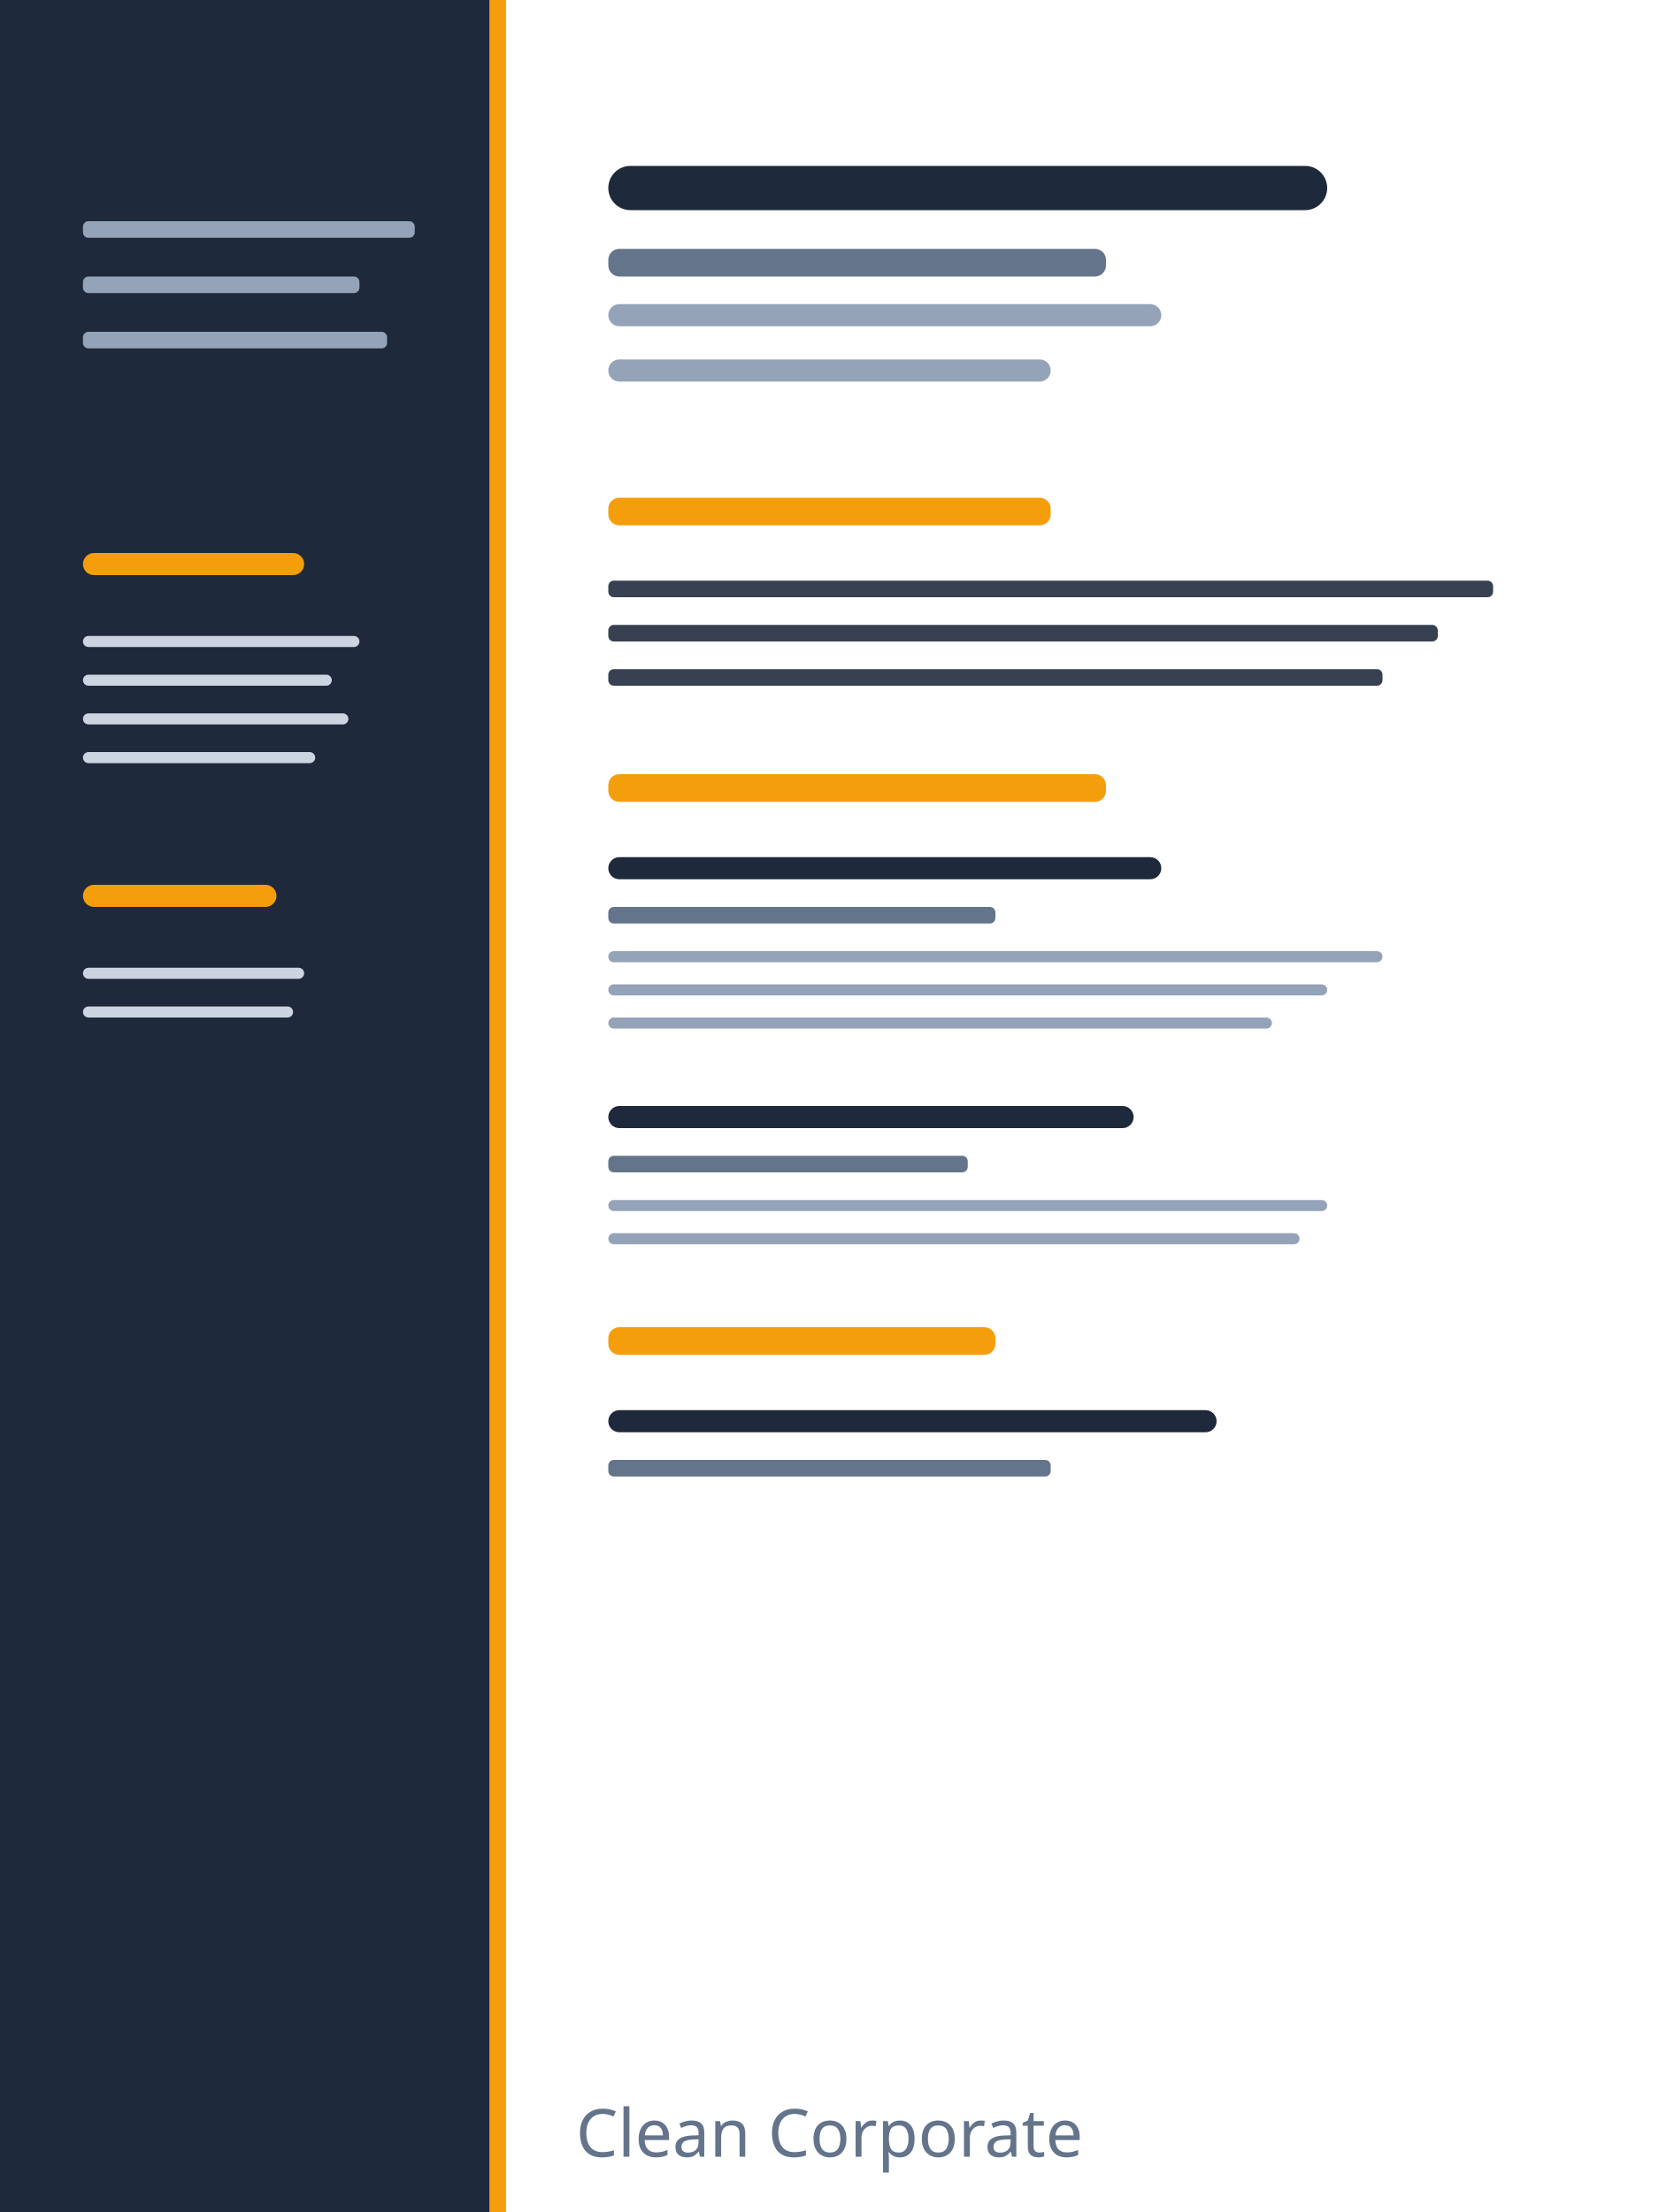
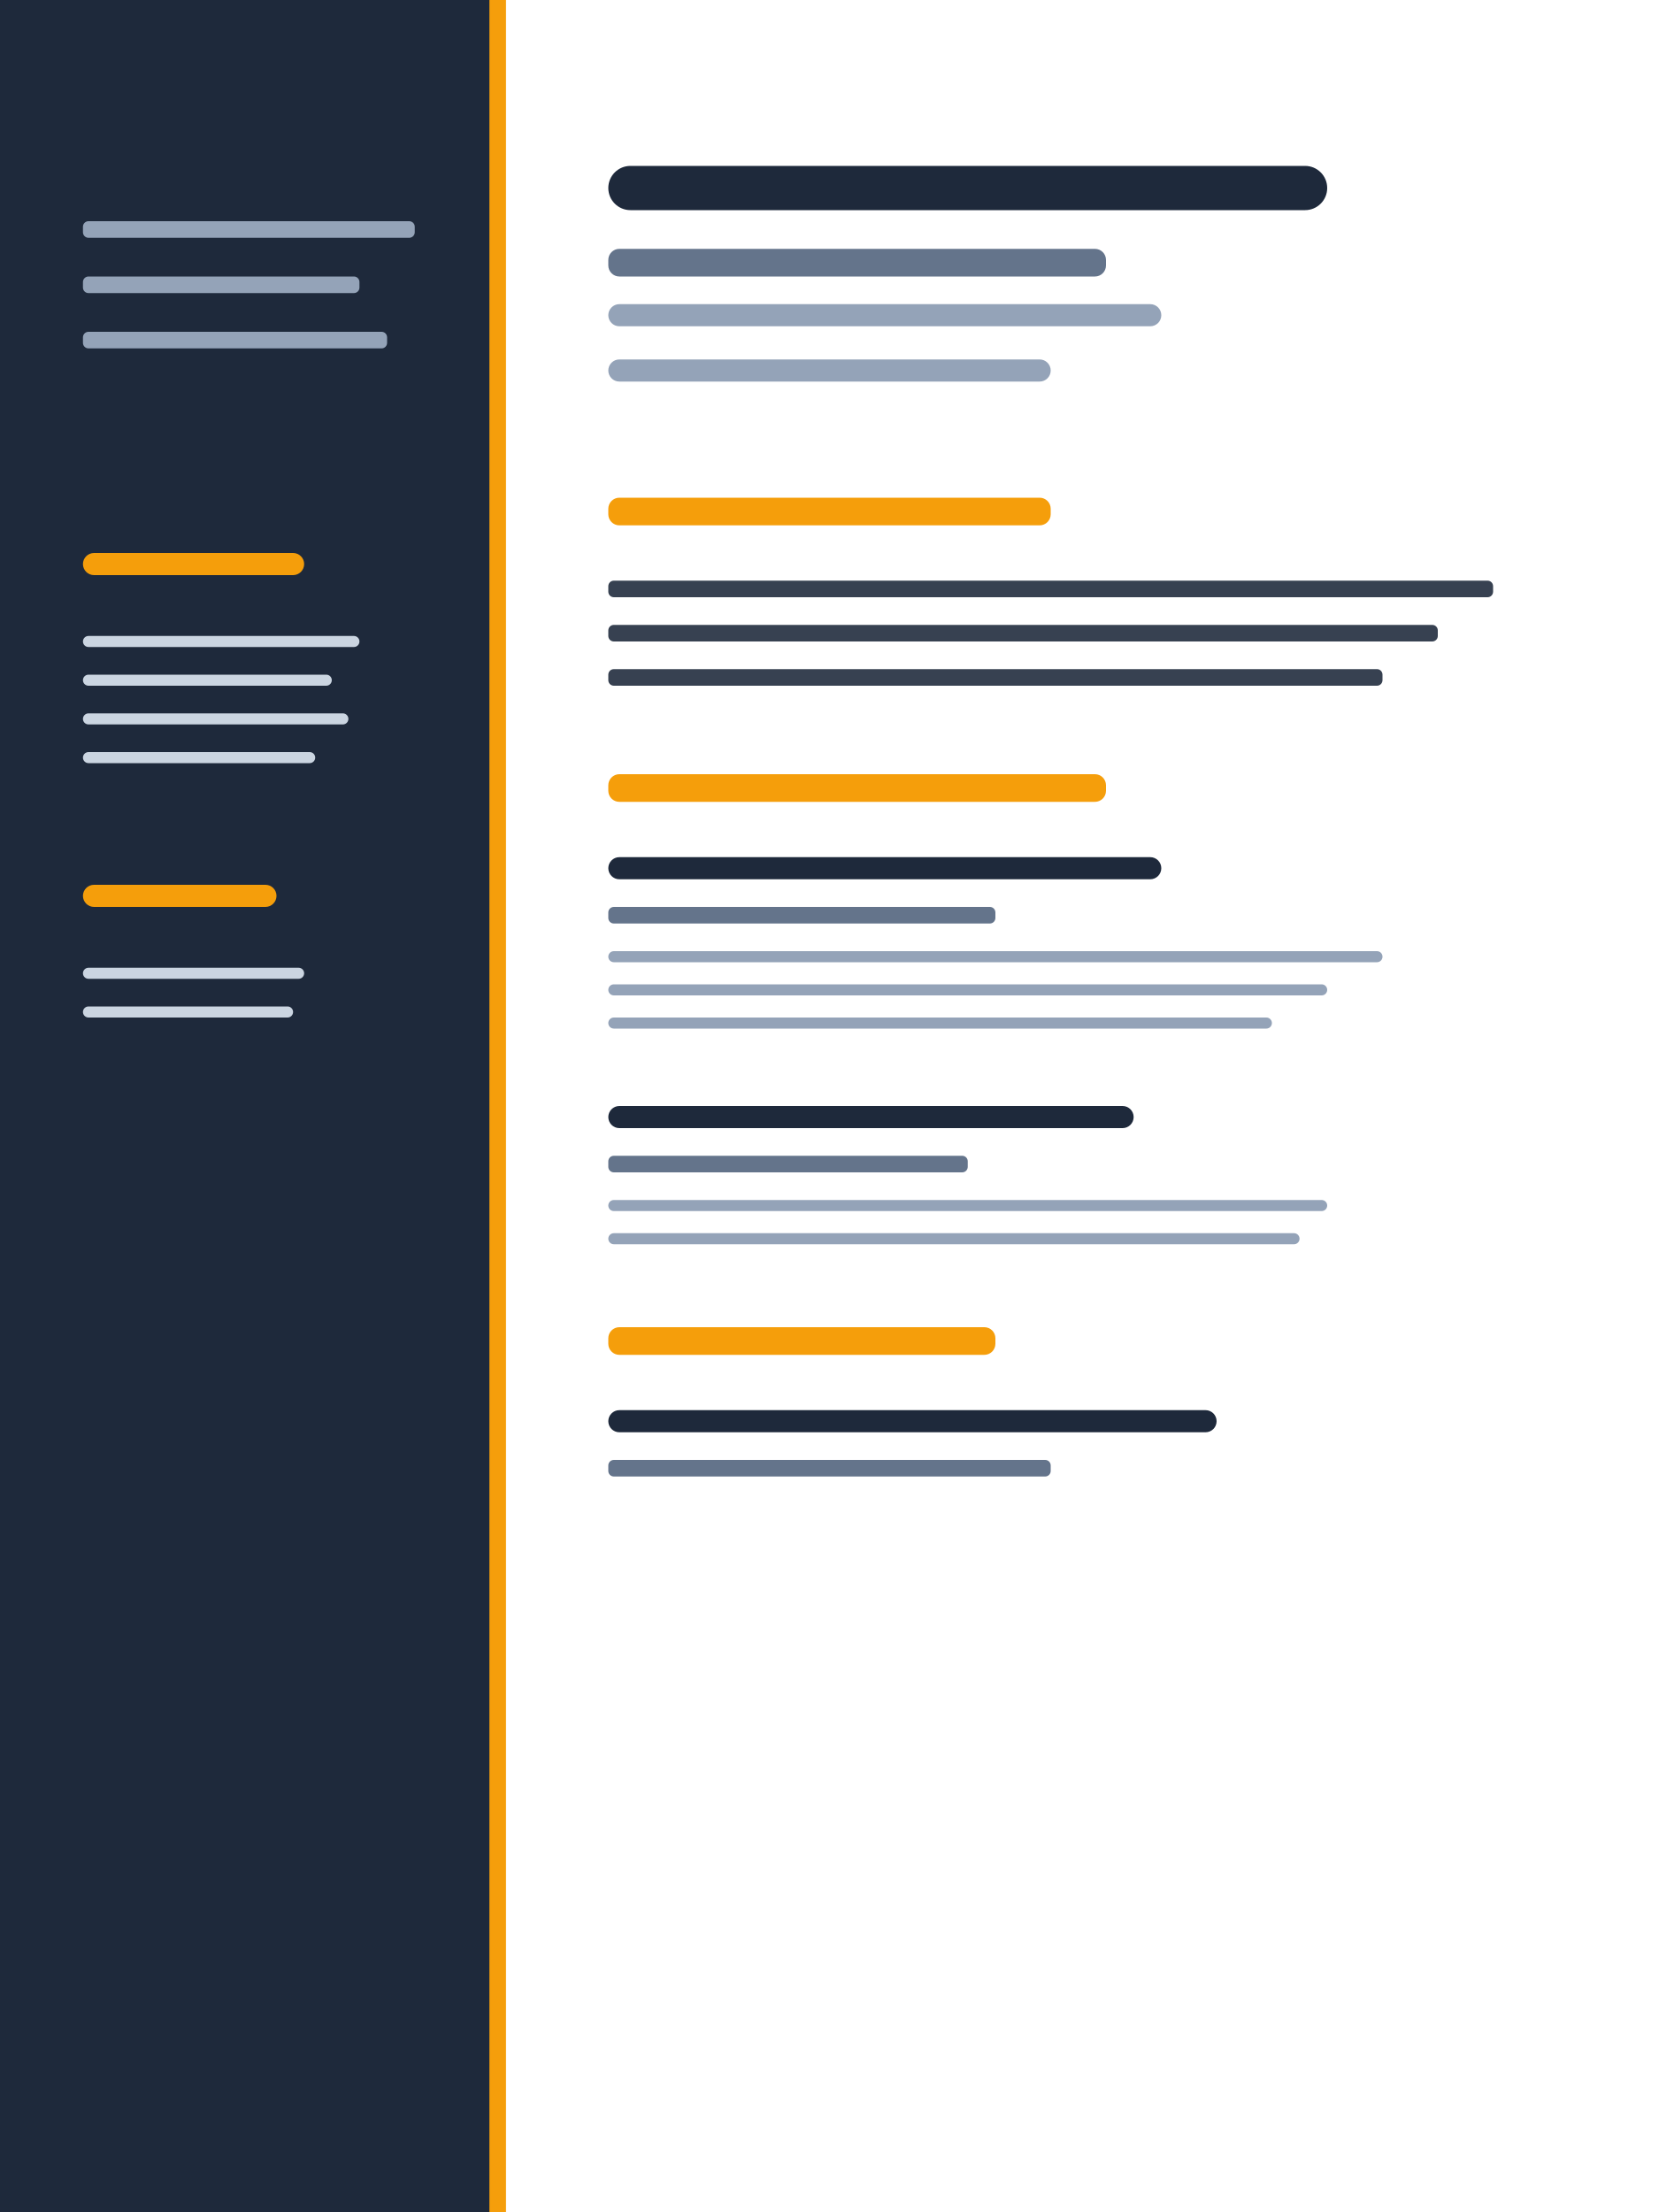
<svg xmlns="http://www.w3.org/2000/svg" width="300" height="400" viewBox="0 0 300 400" fill="none">
  <rect width="300" height="400" fill="white" />
  <rect x="0" y="0" width="90" height="400" fill="#1e293b" />
  <rect x="90" y="0" width="210" height="400" fill="white" />
  <rect x="110" y="30" width="130" height="8" fill="#1e293b" rx="4" />
  <rect x="110" y="45" width="90" height="5" fill="#64748b" rx="2" />
  <rect x="110" y="55" width="100" height="4" fill="#94a3b8" rx="2" />
  <rect x="110" y="65" width="80" height="4" fill="#94a3b8" rx="2" />
  <rect x="15" y="40" width="60" height="3" fill="#94a3b8" rx="1" />
  <rect x="15" y="50" width="50" height="3" fill="#94a3b8" rx="1" />
  <rect x="15" y="60" width="55" height="3" fill="#94a3b8" rx="1" />
  <rect x="15" y="100" width="40" height="4" fill="#f59e0b" rx="2" />
  <rect x="15" y="115" width="50" height="2" fill="#cbd5e1" rx="1" />
  <rect x="15" y="122" width="45" height="2" fill="#cbd5e1" rx="1" />
  <rect x="15" y="129" width="48" height="2" fill="#cbd5e1" rx="1" />
  <rect x="15" y="136" width="42" height="2" fill="#cbd5e1" rx="1" />
  <rect x="15" y="160" width="35" height="4" fill="#f59e0b" rx="2" />
  <rect x="15" y="175" width="40" height="2" fill="#cbd5e1" rx="1" />
  <rect x="15" y="182" width="38" height="2" fill="#cbd5e1" rx="1" />
  <rect x="110" y="90" width="80" height="5" fill="#f59e0b" rx="2" />
  <rect x="110" y="105" width="160" height="3" fill="#374151" rx="1" />
  <rect x="110" y="113" width="150" height="3" fill="#374151" rx="1" />
  <rect x="110" y="121" width="140" height="3" fill="#374151" rx="1" />
  <rect x="110" y="140" width="90" height="5" fill="#f59e0b" rx="2" />
  <rect x="110" y="155" width="100" height="4" fill="#1e293b" rx="2" />
  <rect x="110" y="164" width="70" height="3" fill="#64748b" rx="1" />
  <rect x="110" y="172" width="140" height="2" fill="#94a3b8" rx="1" />
  <rect x="110" y="178" width="130" height="2" fill="#94a3b8" rx="1" />
  <rect x="110" y="184" width="120" height="2" fill="#94a3b8" rx="1" />
  <rect x="110" y="200" width="95" height="4" fill="#1e293b" rx="2" />
  <rect x="110" y="209" width="65" height="3" fill="#64748b" rx="1" />
  <rect x="110" y="217" width="130" height="2" fill="#94a3b8" rx="1" />
  <rect x="110" y="223" width="125" height="2" fill="#94a3b8" rx="1" />
  <rect x="110" y="240" width="70" height="5" fill="#f59e0b" rx="2" />
  <rect x="110" y="255" width="110" height="4" fill="#1e293b" rx="2" />
  <rect x="110" y="264" width="80" height="3" fill="#64748b" rx="1" />
  <line x1="90" y1="0" x2="90" y2="400" stroke="#f59e0b" stroke-width="3" />
-   <text x="150" y="390" text-anchor="middle" font-family="system-ui" font-size="12" fill="#64748b">Clean Corporate</text>
</svg>
